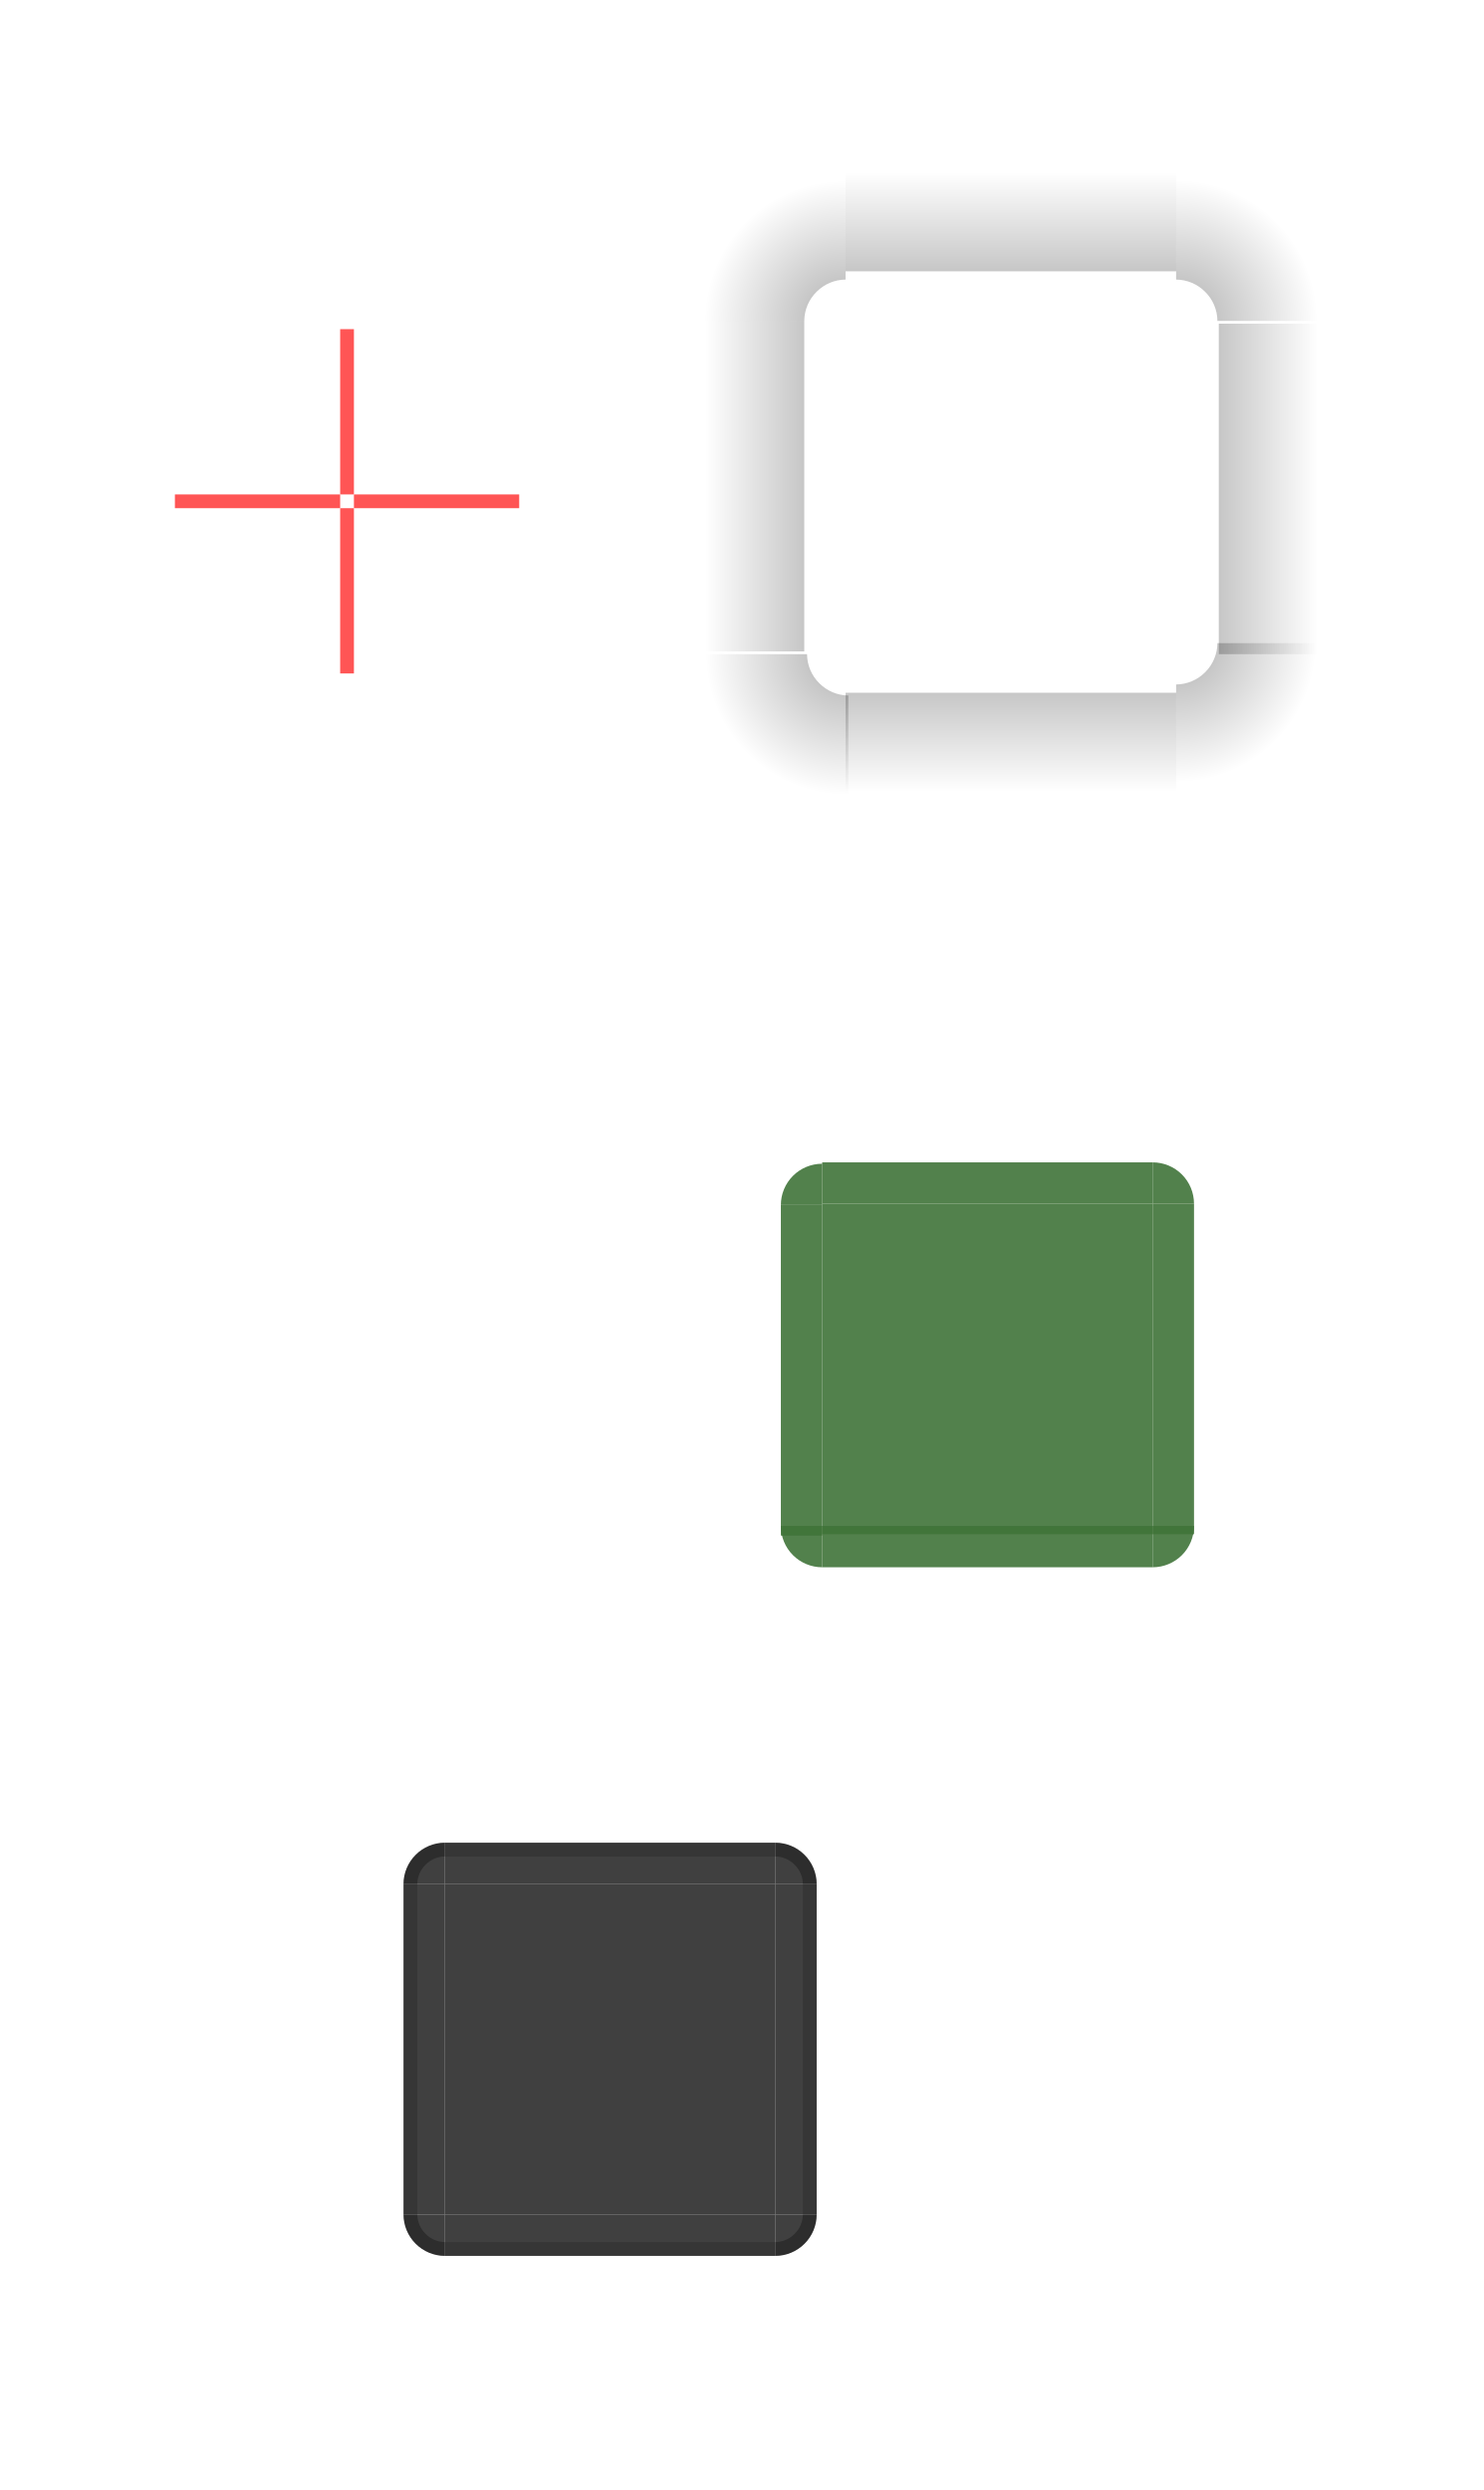
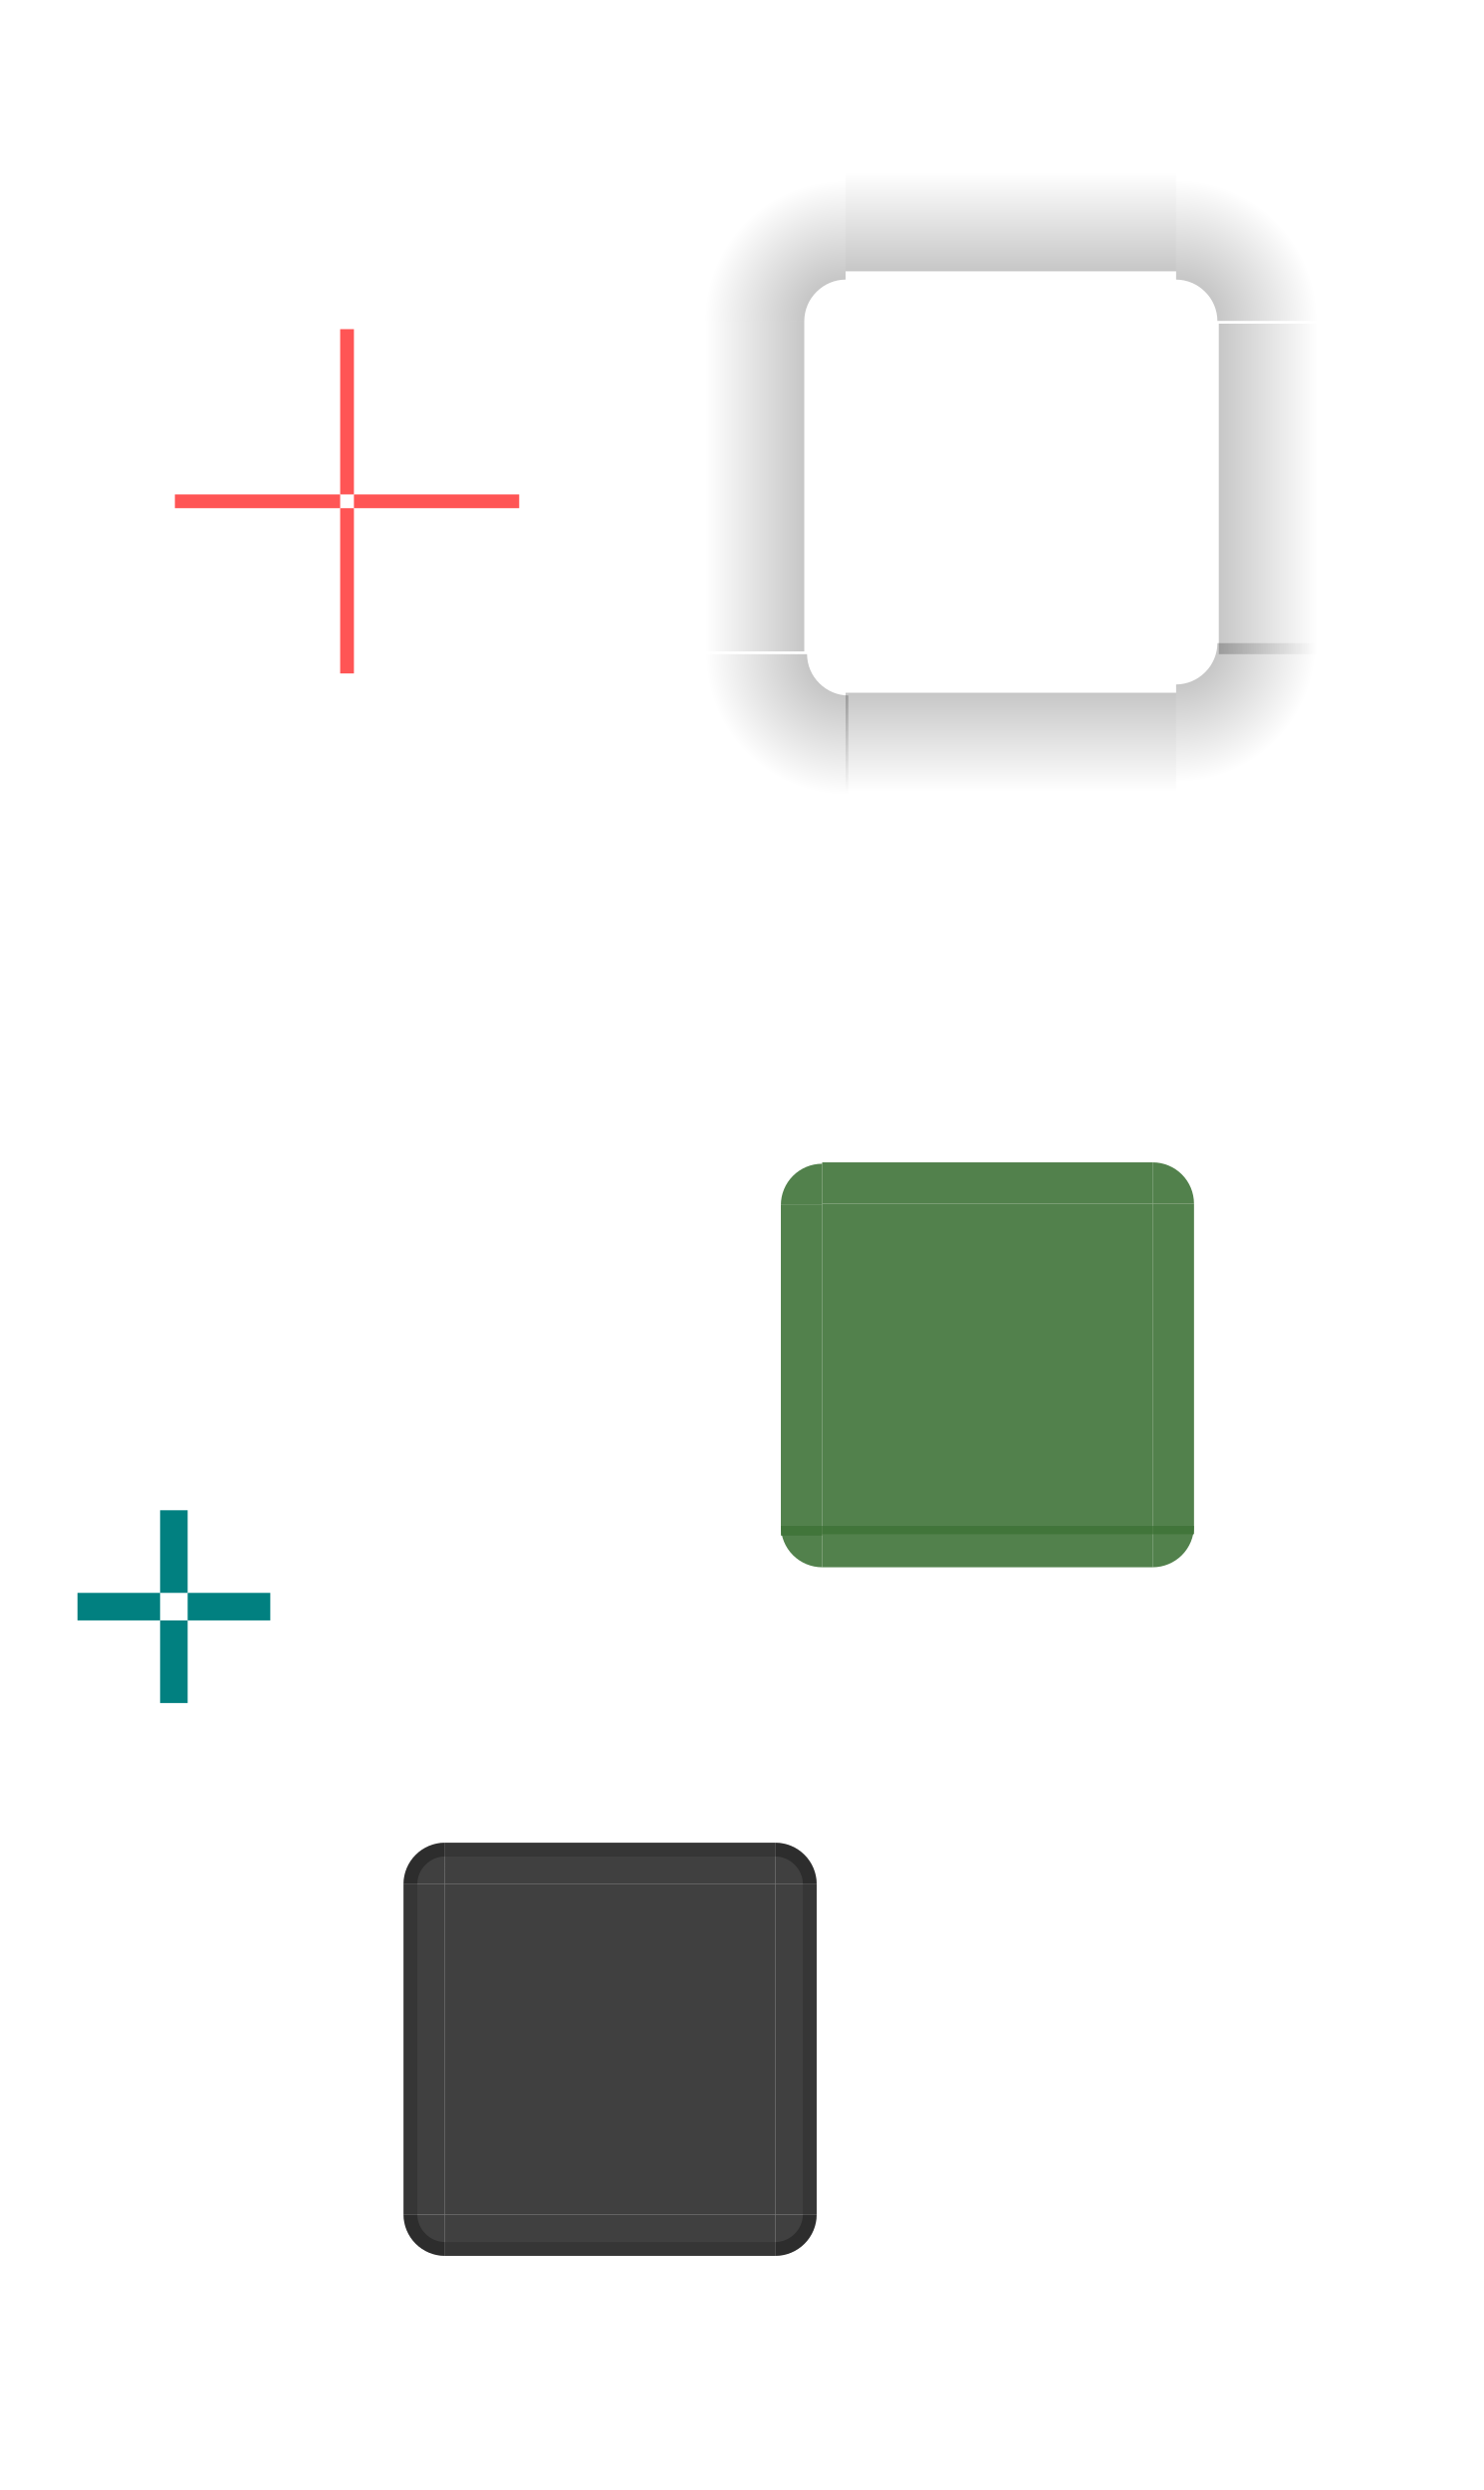
<svg xmlns="http://www.w3.org/2000/svg" xmlns:xlink="http://www.w3.org/1999/xlink" width="107.7" height="180.8" viewBox="0 0 107.7 180.8" version="1.1" id="svg8">
  <defs id="defs2">
    <style type="text/css" id="current-color-scheme">
          .ColorScheme-Text {
          }
          .ColorScheme-Background{
          }
          .ColorScheme-Highlight{
          }
          .ColorScheme-ViewText {
          }
          .ColorScheme-ViewBackground{
          }
          .ColorScheme-ViewHover {
          }
          .ColorScheme-ViewFocus{
          }
          .ColorScheme-ButtonText {
          }
          .ColorScheme-ButtonBackground{
          }
          .ColorScheme-ButtonHover {
          }
          .ColorScheme-ButtonFocus{
          }
      </style>
    <radialGradient r="7.5" fy="432.5" fx="-582.9" cy="432.5" cx="-582.9" gradientTransform="matrix(1.348,0,0,1.348,895.7,-567.5)" gradientUnits="userSpaceOnUse" id="radialGradient966" xlink:href="#ggg" />
    <linearGradient id="ggg">
      <stop id="stop968" offset="0" style="stop-color:#000000;stop-opacity:0.314" />
      <stop id="stop970" offset="1" style="stop-color:#000000;stop-opacity:0" />
    </linearGradient>
    <radialGradient r="7.5" fy="432.5" fx="-582.8" cy="432.5" cx="-582.8" gradientTransform="matrix(1.367,0,0,1.367,906.7,-575.7)" gradientUnits="userSpaceOnUse" id="radialGradient958" xlink:href="#ggg" />
    <radialGradient r="7.5" fy="432.7" fx="-583.1" cy="432.7" cx="-583.1" gradientTransform="matrix(1.354,0,0,1.354,899.5,-570.4)" gradientUnits="userSpaceOnUse" id="radialGradient950" xlink:href="#ggg" />
    <radialGradient gradientTransform="matrix(1.36,0,0,1.36,903.1,-573)" gradientUnits="userSpaceOnUse" r="7.5" fy="432.7" fx="-583.2" cy="432.7" cx="-583.2" id="radialGradient964" xlink:href="#ggg" />
    <linearGradient y2="423.5" x2="-501.5" y1="418.4" x1="-501.5" gradientTransform="matrix(1,0,0,2,-111.3,-356.7)" gradientUnits="userSpaceOnUse" id="linearGradient944" xlink:href="#ggg" />
    <linearGradient xlink:href="#ggg" id="linearGradient1800" gradientUnits="userSpaceOnUse" gradientTransform="matrix(1,0,0,2,-111.3,-356.7)" x1="-501.5" y1="418.4" x2="-501.5" y2="423.5" />
    <linearGradient xlink:href="#ggg" id="linearGradient1802" gradientUnits="userSpaceOnUse" gradientTransform="matrix(1,0,0,2,-111.3,-356.7)" x1="-501.5" y1="418.4" x2="-501.5" y2="423.5" />
    <linearGradient xlink:href="#ggg" id="linearGradient1804" gradientUnits="userSpaceOnUse" gradientTransform="matrix(1,0,0,2,-111.3,-356.7)" x1="-501.5" y1="418.4" x2="-501.5" y2="423.5" />
  </defs>
  <g transform="translate(210.3,-897.2)" id="layer1">
    <rect style="opacity:1;fill:none;fill-opacity:1;fill-rule:evenodd;stroke:none;stroke-width:1.9;stroke-linecap:round;stroke-linejoin:miter;stroke-miterlimit:4;stroke-dasharray:none;stroke-dashoffset:0;stroke-opacity:0.348;paint-order:normal" id="shadow-center" width="24" height="24" x="-148.9" y="920.5" />
    <rect y="933.1" x="-197.6" height="1" width="12" id="shadow-hint-left-margin" style="opacity:1;fill:#ff5555;fill-opacity:1;fill-rule:evenodd;stroke:none;stroke-width:1.9;stroke-linecap:round;stroke-linejoin:miter;stroke-miterlimit:4;stroke-dasharray:none;stroke-dashoffset:0;stroke-opacity:0.348;paint-order:normal" />
    <rect style="opacity:1;fill:#ff5555;fill-opacity:1;fill-rule:evenodd;stroke:none;stroke-width:1.9;stroke-linecap:round;stroke-linejoin:miter;stroke-miterlimit:4;stroke-dasharray:none;stroke-dashoffset:0;stroke-opacity:0.348;paint-order:normal" id="shadow-hint-right-margin" width="12" height="1" x="-184.6" y="933.1" />
    <rect y="921.1" x="-185.6" height="12" width="1" id="shadow-hint-top-margin" style="opacity:1;fill:#ff5555;fill-opacity:1;fill-rule:evenodd;stroke:none;stroke-width:1.9;stroke-linecap:round;stroke-linejoin:miter;stroke-miterlimit:4;stroke-dasharray:none;stroke-dashoffset:0;stroke-opacity:0.348;paint-order:normal" />
    <rect style="opacity:1;fill:#ff5555;fill-opacity:1;fill-rule:evenodd;stroke:none;stroke-width:1.9;stroke-linecap:round;stroke-linejoin:miter;stroke-miterlimit:4;stroke-dasharray:none;stroke-dashoffset:0;stroke-opacity:0.348;paint-order:normal" id="shadow-hint-bottom-margin" width="1" height="12" x="-185.6" y="934.1" />
    <g transform="translate(463.9,464.4)" id="shadow-bottom">
      <rect style="opacity:1;fill:none;fill-opacity:1;fill-rule:evenodd;stroke:none;stroke-width:1.9;stroke-linecap:round;stroke-linejoin:miter;stroke-miterlimit:4;stroke-dasharray:none;stroke-dashoffset:0;stroke-opacity:0.348;paint-order:normal" id="rect1019" width="24" height="3" x="-612.8" y="480.1" />
      <rect y="483.1" x="-612.8" height="12" width="24" id="rect1021" style="opacity:1;fill:url(#linearGradient1800);fill-opacity:1;fill-rule:evenodd;stroke:none;stroke-width:1.9;stroke-linecap:round;stroke-linejoin:miter;stroke-miterlimit:4;stroke-dasharray:none;stroke-dashoffset:0;stroke-opacity:0.348;paint-order:normal" />
    </g>
    <g id="shadow-top" transform="matrix(1,0,0,-1,463.9,1400)">
      <rect y="480.1" x="-612.8" height="3" width="24" id="rect916" style="opacity:1;fill:none;fill-opacity:1;fill-rule:evenodd;stroke:none;stroke-width:1.9;stroke-linecap:round;stroke-linejoin:miter;stroke-miterlimit:4;stroke-dasharray:none;stroke-dashoffset:0;stroke-opacity:0.348;paint-order:normal" />
      <rect style="opacity:1;fill:url(#linearGradient1802);fill-opacity:1;fill-rule:evenodd;stroke:none;stroke-width:1.9;stroke-linecap:round;stroke-linejoin:miter;stroke-miterlimit:4;stroke-dasharray:none;stroke-dashoffset:0;stroke-opacity:0.348;paint-order:normal" id="rect918" width="24" height="12" x="-612.8" y="483.1" />
    </g>
    <g id="shadow-right" transform="rotate(-90,-136.5,468.4)">
      <rect y="480.1" x="-612.8" height="3" width="24" id="rect926" style="opacity:1;fill:none;fill-opacity:1;fill-rule:evenodd;stroke:none;stroke-width:1.9;stroke-linecap:round;stroke-linejoin:miter;stroke-miterlimit:4;stroke-dasharray:none;stroke-dashoffset:0;stroke-opacity:0.348;paint-order:normal" />
      <rect style="opacity:1;fill:url(#linearGradient1804);fill-opacity:1;fill-rule:evenodd;stroke:none;stroke-width:1.9;stroke-linecap:round;stroke-linejoin:miter;stroke-miterlimit:4;stroke-dasharray:none;stroke-dashoffset:0;stroke-opacity:0.348;paint-order:normal" id="rect928" width="24" height="12" x="-612.8" y="483.1" />
    </g>
    <g transform="matrix(0,-1,-1,0,331.2,331.7)" id="shadow-left">
      <rect style="opacity:1;fill:none;fill-opacity:1;fill-rule:evenodd;stroke:none;stroke-width:1.9;stroke-linecap:round;stroke-linejoin:miter;stroke-miterlimit:4;stroke-dasharray:none;stroke-dashoffset:0;stroke-opacity:0.348;paint-order:normal" id="rect936" width="24" height="3" x="-612.8" y="480.1" />
      <rect y="483.1" x="-612.8" height="12" width="24" id="rect938" style="opacity:1;fill:url(#linearGradient944);fill-opacity:1;fill-rule:evenodd;stroke:none;stroke-width:1.9;stroke-linecap:round;stroke-linejoin:miter;stroke-miterlimit:4;stroke-dasharray:none;stroke-dashoffset:0;stroke-opacity:0.348;paint-order:normal" />
    </g>
    <g transform="translate(448.6,490.4)" id="shadow-topright">
      <path style="opacity:1;fill:url(#radialGradient964);fill-opacity:1;fill-rule:evenodd;stroke:none;stroke-width:1.9;stroke-linecap:round;stroke-linejoin:miter;stroke-miterlimit:4;stroke-dasharray:none;stroke-dashoffset:0;stroke-opacity:0.348;paint-order:normal" d="m 109.9,0.5 v 12 a 3,3 0 0 1 2.1,0.88 3,3 0 0 1 0.9,2.12 h 12 v -15 z" transform="translate(-683.4,414.6)" id="rect946" />
    </g>
    <g id="shadow-topleft" transform="matrix(-1,0,0,1,-722.4,490.4)">
      <path id="path944" transform="translate(-683.4,414.6)" d="m 109.9,0.5 v 12 a 3,3 0 0 1 2.1,0.88 3,3 0 0 1 0.9,2.12 h 12 v -15 z" style="opacity:1;fill:url(#radialGradient950);fill-opacity:1;fill-rule:evenodd;stroke:none;stroke-width:1.9;stroke-linecap:round;stroke-linejoin:miter;stroke-miterlimit:4;stroke-dasharray:none;stroke-dashoffset:0;stroke-opacity:0.348;paint-order:normal" />
    </g>
    <g id="shadow-bottomleft" transform="rotate(-180,-361.1,687.4)">
      <path id="path952" transform="translate(-683.4,414.6)" d="m 109.9,0.5 v 12 a 3,3 0 0 1 2.1,0.88 3,3 0 0 1 0.9,2.12 h 12 v -15 z" style="opacity:1;fill:url(#radialGradient958);fill-opacity:1;fill-rule:evenodd;stroke:none;stroke-width:1.9;stroke-linecap:round;stroke-linejoin:miter;stroke-miterlimit:4;stroke-dasharray:none;stroke-dashoffset:0;stroke-opacity:0.348;paint-order:normal" />
    </g>
    <g id="shadow-bottomright" transform="matrix(1,0,0,-1,448.6,1374)">
      <path id="path960" transform="translate(-683.4,414.6)" d="m 109.9,0.5 v 12 a 3,3 0 0 1 2.1,0.88 3,3 0 0 1 0.9,2.12 h 12 v -15 z" style="opacity:1;fill:url(#radialGradient966);fill-opacity:1;fill-rule:evenodd;stroke:none;stroke-width:1.9;stroke-linecap:round;stroke-linejoin:miter;stroke-miterlimit:4;stroke-dasharray:none;stroke-dashoffset:0;stroke-opacity:0.348;paint-order:normal" />
    </g>
    <rect y="984.6" x="-150.6" height="24" width="24" id="mask-center" class="ColorScheme-Background" style="opacity:0.9;fill:#3f7338;fill-opacity:1;fill-rule:evenodd;stroke:none;stroke-width:1.9;stroke-linecap:round;stroke-linejoin:miter;stroke-miterlimit:4;stroke-dasharray:none;stroke-dashoffset:0;stroke-opacity:0.348;paint-order:normal" />
    <rect y="981.6" x="-150.6" height="3" width="24" class="ColorScheme-Background" id="mask-top" style="opacity:0.9;fill:#3f7338;fill-opacity:1;fill-rule:evenodd;stroke:none;stroke-width:1.9;stroke-linecap:round;stroke-linejoin:miter;stroke-miterlimit:4;stroke-dasharray:none;stroke-dashoffset:0;stroke-opacity:0.348;paint-order:normal" />
    <rect transform="rotate(90)" style="opacity:0.9;fill:#3f7338;fill-opacity:1;fill-rule:evenodd;stroke:none;stroke-width:1.9;stroke-linecap:round;stroke-linejoin:miter;stroke-miterlimit:4;stroke-dasharray:none;stroke-dashoffset:0;stroke-opacity:0.348;paint-order:normal" class="ColorScheme-Background" id="mask-left" width="24" height="3" x="984.7" y="150.6" />
    <rect transform="rotate(90)" style="opacity:0.9;fill:#3f7338;fill-opacity:1;fill-rule:evenodd;stroke:none;stroke-width:1.9;stroke-linecap:round;stroke-linejoin:miter;stroke-miterlimit:4;stroke-dasharray:none;stroke-dashoffset:0;stroke-opacity:0.348;paint-order:normal" class="ColorScheme-Background" id="mask-right" width="24" height="3" x="984.6" y="123.6" />
    <rect style="opacity:0.9;fill:#3f7338;fill-opacity:1;fill-rule:evenodd;stroke:none;stroke-width:1.9;stroke-linecap:round;stroke-linejoin:miter;stroke-miterlimit:4;stroke-dasharray:none;stroke-dashoffset:0;stroke-opacity:0.348;paint-order:normal" class="ColorScheme-Background" id="mask-bottom" width="24" height="3" x="-150.6" y="1008" />
    <path style="opacity:0.9;fill:#3f7338;fill-opacity:1;fill-rule:evenodd;stroke:none;stroke-width:1.9;stroke-linecap:round;stroke-linejoin:miter;stroke-miterlimit:4;stroke-dasharray:none;stroke-dashoffset:0;stroke-opacity:0.348;paint-order:normal" class="ColorScheme-Background" id="mask-bottomright" d="m -123.601,1008 a 2.999,3 0 0 1 -0.879,2.122 2.999,3 0 0 1 -2.121,0.878 l 6.1e-4,-3 z" />
    <path d="m 153.599,1008 a 2.999,3 0 0 1 -0.879,2.122 2.999,3 0 0 1 -2.121,0.878 l 6.1e-4,-3 z" id="mask-bottomleft" class="ColorScheme-Background" style="opacity:0.9;fill:#3f7338;fill-opacity:1;fill-rule:evenodd;stroke:none;stroke-width:1.9;stroke-linecap:round;stroke-linejoin:miter;stroke-miterlimit:4;stroke-dasharray:none;stroke-dashoffset:0;stroke-opacity:0.348;paint-order:normal" transform="scale(-1,1)" />
    <path d="m -123.601,-984.6 a 2.999,3 0 0 1 -0.879,2.122 2.999,3 0 0 1 -2.121,0.878 l 6.1e-4,-3 z" id="mask-topright" class="ColorScheme-Background" style="opacity:0.9;fill:#3f7338;fill-opacity:1;fill-rule:evenodd;stroke:none;stroke-width:1.9;stroke-linecap:round;stroke-linejoin:miter;stroke-miterlimit:4;stroke-dasharray:none;stroke-dashoffset:0;stroke-opacity:0.348;paint-order:normal" transform="scale(1,-1)" />
    <path transform="scale(-1)" style="opacity:0.9;fill:#3f7338;fill-opacity:1;fill-rule:evenodd;stroke:none;stroke-width:1.9;stroke-linecap:round;stroke-linejoin:miter;stroke-miterlimit:4;stroke-dasharray:none;stroke-dashoffset:0;stroke-opacity:0.348;paint-order:normal" class="ColorScheme-Background" id="mask-topleft" d="m 153.599,-984.7 a 2.999,3 0 0 1 -0.879,2.122 2.999,3 0 0 1 -2.121,0.878 l 6.1e-4,-3 z" />
    <rect style="opacity:0.75;fill:currentColor;fill-opacity:1;fill-rule:evenodd;stroke:none;stroke-width:1.9;stroke-linecap:round;stroke-linejoin:miter;stroke-miterlimit:4;stroke-dasharray:none;stroke-dashoffset:0;stroke-opacity:0.348;paint-order:normal" class="ColorScheme-Background" id="center" width="24" height="24" x="-178" y="1034" />
    <g id="top" transform="translate(276.6,589.5)">
      <rect y="441.5" x="-454.6" height="3" width="24" class="ColorScheme-Background" id="rect943" style="opacity:0.75;fill:currentColor;fill-opacity:1;fill-rule:evenodd;stroke:none;stroke-width:1.9;stroke-linecap:round;stroke-linejoin:miter;stroke-miterlimit:4;stroke-dasharray:none;stroke-dashoffset:0;stroke-opacity:0.348;paint-order:normal" />
      <rect style="opacity:0.4;fill:currentColor;fill-opacity:0.4;fill-rule:evenodd;stroke:none;stroke-width:1.097;stroke-linecap:round;stroke-linejoin:miter;stroke-miterlimit:4;stroke-dasharray:none;stroke-dashoffset:0;stroke-opacity:0.348;paint-order:normal" id="HLL" class="ColorScheme-ViewHover" width="24" height="1" x="-454.6" y="441.5" />
    </g>
    <g transform="matrix(1,0,0,-1,276.6,1502.5)" id="bottom">
      <rect style="opacity:0.75;fill:currentColor;fill-opacity:1;fill-rule:evenodd;stroke:none;stroke-width:1.9;stroke-linecap:round;stroke-linejoin:miter;stroke-miterlimit:4;stroke-dasharray:none;stroke-dashoffset:0;stroke-opacity:0.348;paint-order:normal" id="rect941" class="ColorScheme-Background" width="24" height="3" x="-454.6" y="441.5" />
      <rect y="441.5" x="-454.6" height="1" width="24" class="ColorScheme-ViewHover" id="rect944" style="opacity:0.4;fill:currentColor;fill-opacity:0.4;fill-rule:evenodd;stroke:none;stroke-width:1.097;stroke-linecap:round;stroke-linejoin:miter;stroke-miterlimit:4;stroke-dasharray:none;stroke-dashoffset:0;stroke-opacity:0.348;paint-order:normal" />
    </g>
    <g transform="rotate(90,-599.05,889.55)" id="right">
      <rect style="opacity:0.75;fill:currentColor;fill-opacity:1;fill-rule:evenodd;stroke:none;stroke-width:1.9;stroke-linecap:round;stroke-linejoin:miter;stroke-miterlimit:4;stroke-dasharray:none;stroke-dashoffset:0;stroke-opacity:0.348;paint-order:normal" id="rect952" class="ColorScheme-Background" width="24" height="3" x="-454.6" y="441.5" />
      <rect y="441.5" x="-454.6" height="1" width="24" class="ColorScheme-ViewHover" id="rect954" style="opacity:0.4;fill:currentColor;fill-opacity:0.4;fill-rule:evenodd;stroke:none;stroke-width:1.097;stroke-linecap:round;stroke-linejoin:miter;stroke-miterlimit:4;stroke-dasharray:none;stroke-dashoffset:0;stroke-opacity:0.348;paint-order:normal" />
    </g>
    <g transform="rotate(-90,-9.550003,612.95)" id="left">
      <rect style="opacity:0.75;fill:currentColor;fill-opacity:1;fill-rule:evenodd;stroke:none;stroke-width:1.9;stroke-linecap:round;stroke-linejoin:miter;stroke-miterlimit:4;stroke-dasharray:none;stroke-dashoffset:0;stroke-opacity:0.348;paint-order:normal" id="rect962" class="ColorScheme-Background" width="24" height="3" x="-454.6" y="441.5" />
      <rect y="441.5" x="-454.6" height="1" width="24" class="ColorScheme-ViewHover" id="rect964" style="opacity:0.4;fill:currentColor;fill-opacity:0.4;fill-rule:evenodd;stroke:none;stroke-width:1.097;stroke-linecap:round;stroke-linejoin:miter;stroke-miterlimit:4;stroke-dasharray:none;stroke-dashoffset:0;stroke-opacity:0.348;paint-order:normal" />
    </g>
    <g id="topright" transform="translate(274.8006,582.4)">
      <path transform="scale(1,-1)" style="opacity:0.75;fill:currentColor;fill-opacity:1;fill-rule:evenodd;stroke:none;stroke-width:1.9;stroke-linecap:round;stroke-linejoin:miter;stroke-miterlimit:4;stroke-dasharray:none;stroke-dashoffset:0;stroke-opacity:0.348;paint-order:normal" class="ColorScheme-Background" id="path938" d="m -425.801,-451.6 a 2.999,3 0 0 1 -0.879,2.122 2.999,3 0 0 1 -2.121,0.878 l 6.1e-4,-3 z" />
      <path id="QQA" d="m -428.8,448.6 v 1 a 2,2 0 0 1 1.4,0.6 2,2 0 0 1 0.6,1.4 h 1 a 2.999,3 0 0 0 -0.9,-2.1 2.999,3 0 0 0 -2.1,-0.9 z" class="ColorScheme-ViewHover" style="opacity:0.3;fill:currentColor;fill-opacity:1;fill-rule:evenodd;stroke:none;stroke-width:1.9;stroke-linecap:round;stroke-linejoin:miter;stroke-miterlimit:4;stroke-dasharray:none;stroke-dashoffset:0;stroke-opacity:0.348;paint-order:normal" />
    </g>
    <g transform="matrix(-1,0,0,1,-606.8006,582.4)" id="topleft">
      <path d="m -425.801,-451.6 a 2.999,3 0 0 1 -0.879,2.122 2.999,3 0 0 1 -2.121,0.878 l 6.1e-4,-3 z" id="path947" class="ColorScheme-Background" style="opacity:0.75;fill:currentColor;fill-opacity:1;fill-rule:evenodd;stroke:none;stroke-width:1.9;stroke-linecap:round;stroke-linejoin:miter;stroke-miterlimit:4;stroke-dasharray:none;stroke-dashoffset:0;stroke-opacity:0.348;paint-order:normal" transform="scale(1,-1)" />
      <path style="opacity:0.3;fill:currentColor;fill-opacity:1;fill-rule:evenodd;stroke:none;stroke-width:1.9;stroke-linecap:round;stroke-linejoin:miter;stroke-miterlimit:4;stroke-dasharray:none;stroke-dashoffset:0;stroke-opacity:0.348;paint-order:normal" class="ColorScheme-ViewHover" d="m -428.8,448.6 v 1 a 2,2 0 0 1 1.4,0.6 2,2 0 0 1 0.6,1.4 h 1 a 2.999,3 0 0 0 -0.9,-2.1 2.999,3 0 0 0 -2.1,-0.9 z" id="path949" />
    </g>
    <g transform="matrix(1,0,0,-1,274.8006,1509.6)" id="bottomright">
      <path d="m -425.801,-451.6 a 2.999,3 0 0 1 -0.879,2.122 2.999,3 0 0 1 -2.121,0.878 l 6.1e-4,-3 z" id="path958" class="ColorScheme-Background" style="opacity:0.75;fill:currentColor;fill-opacity:1;fill-rule:evenodd;stroke:none;stroke-width:1.9;stroke-linecap:round;stroke-linejoin:miter;stroke-miterlimit:4;stroke-dasharray:none;stroke-dashoffset:0;stroke-opacity:0.348;paint-order:normal" transform="scale(1,-1)" />
      <path style="opacity:0.3;fill:currentColor;fill-opacity:1;fill-rule:evenodd;stroke:none;stroke-width:1.9;stroke-linecap:round;stroke-linejoin:miter;stroke-miterlimit:4;stroke-dasharray:none;stroke-dashoffset:0;stroke-opacity:0.348;paint-order:normal" class="ColorScheme-ViewHover" d="m -428.8,448.6 v 1 a 2,2 0 0 1 1.4,0.6 2,2 0 0 1 0.6,1.4 h 1 a 2.999,3 0 0 0 -0.9,-2.1 2.999,3 0 0 0 -2.1,-0.9 z" id="path961" />
    </g>
    <g transform="rotate(-180,-303.4,754.8)" id="bottomleft">
      <path d="m -425.801,-451.6 a 2.999,3 0 0 1 -0.879,2.122 2.999,3 0 0 1 -2.121,0.878 l 6.1e-4,-3 z" id="path970" class="ColorScheme-Background" style="opacity:0.75;fill:currentColor;fill-opacity:1;fill-rule:evenodd;stroke:none;stroke-width:1.9;stroke-linecap:round;stroke-linejoin:miter;stroke-miterlimit:4;stroke-dasharray:none;stroke-dashoffset:0;stroke-opacity:0.348;paint-order:normal" transform="scale(1,-1)" />
      <path style="opacity:0.3;fill:currentColor;fill-opacity:1;fill-rule:evenodd;stroke:none;stroke-width:1.9;stroke-linecap:round;stroke-linejoin:miter;stroke-miterlimit:4;stroke-dasharray:none;stroke-dashoffset:0;stroke-opacity:0.348;paint-order:normal" class="ColorScheme-ViewHover" d="m -428.8,448.6 v 1 a 2,2 0 0 1 1.4,0.6 2,2 0 0 1 0.6,1.4 h 1 a 2.999,3 0 0 0 -0.9,-2.1 2.999,3 0 0 0 -2.1,-0.9 z" id="path972" />
    </g>
+     <rect y="1006.859" x="-198.674" height="6" width="2" id="hint-top-margin" style="opacity:1;fill:#008080;fill-opacity:0.996;stroke-width:1.184" />
+     <rect style="opacity:1;fill:#008080;fill-opacity:0.996;stroke-width:1.184" id="hint-bottom-margin" width="2" height="6" x="-198.674" y="1014.859" />
+     <rect y="1012.859" x="-196.674" height="2" width="6" id="hint-right-margin" style="opacity:1;fill:#008080;fill-opacity:0.996;stroke-width:1.184" />
+     <rect style="opacity:1;fill:#008080;fill-opacity:0.996;stroke-width:1.184" id="hint-left-margin" width="6" height="2" x="-204.674" y="1012.859" />
  </g>
</svg>
